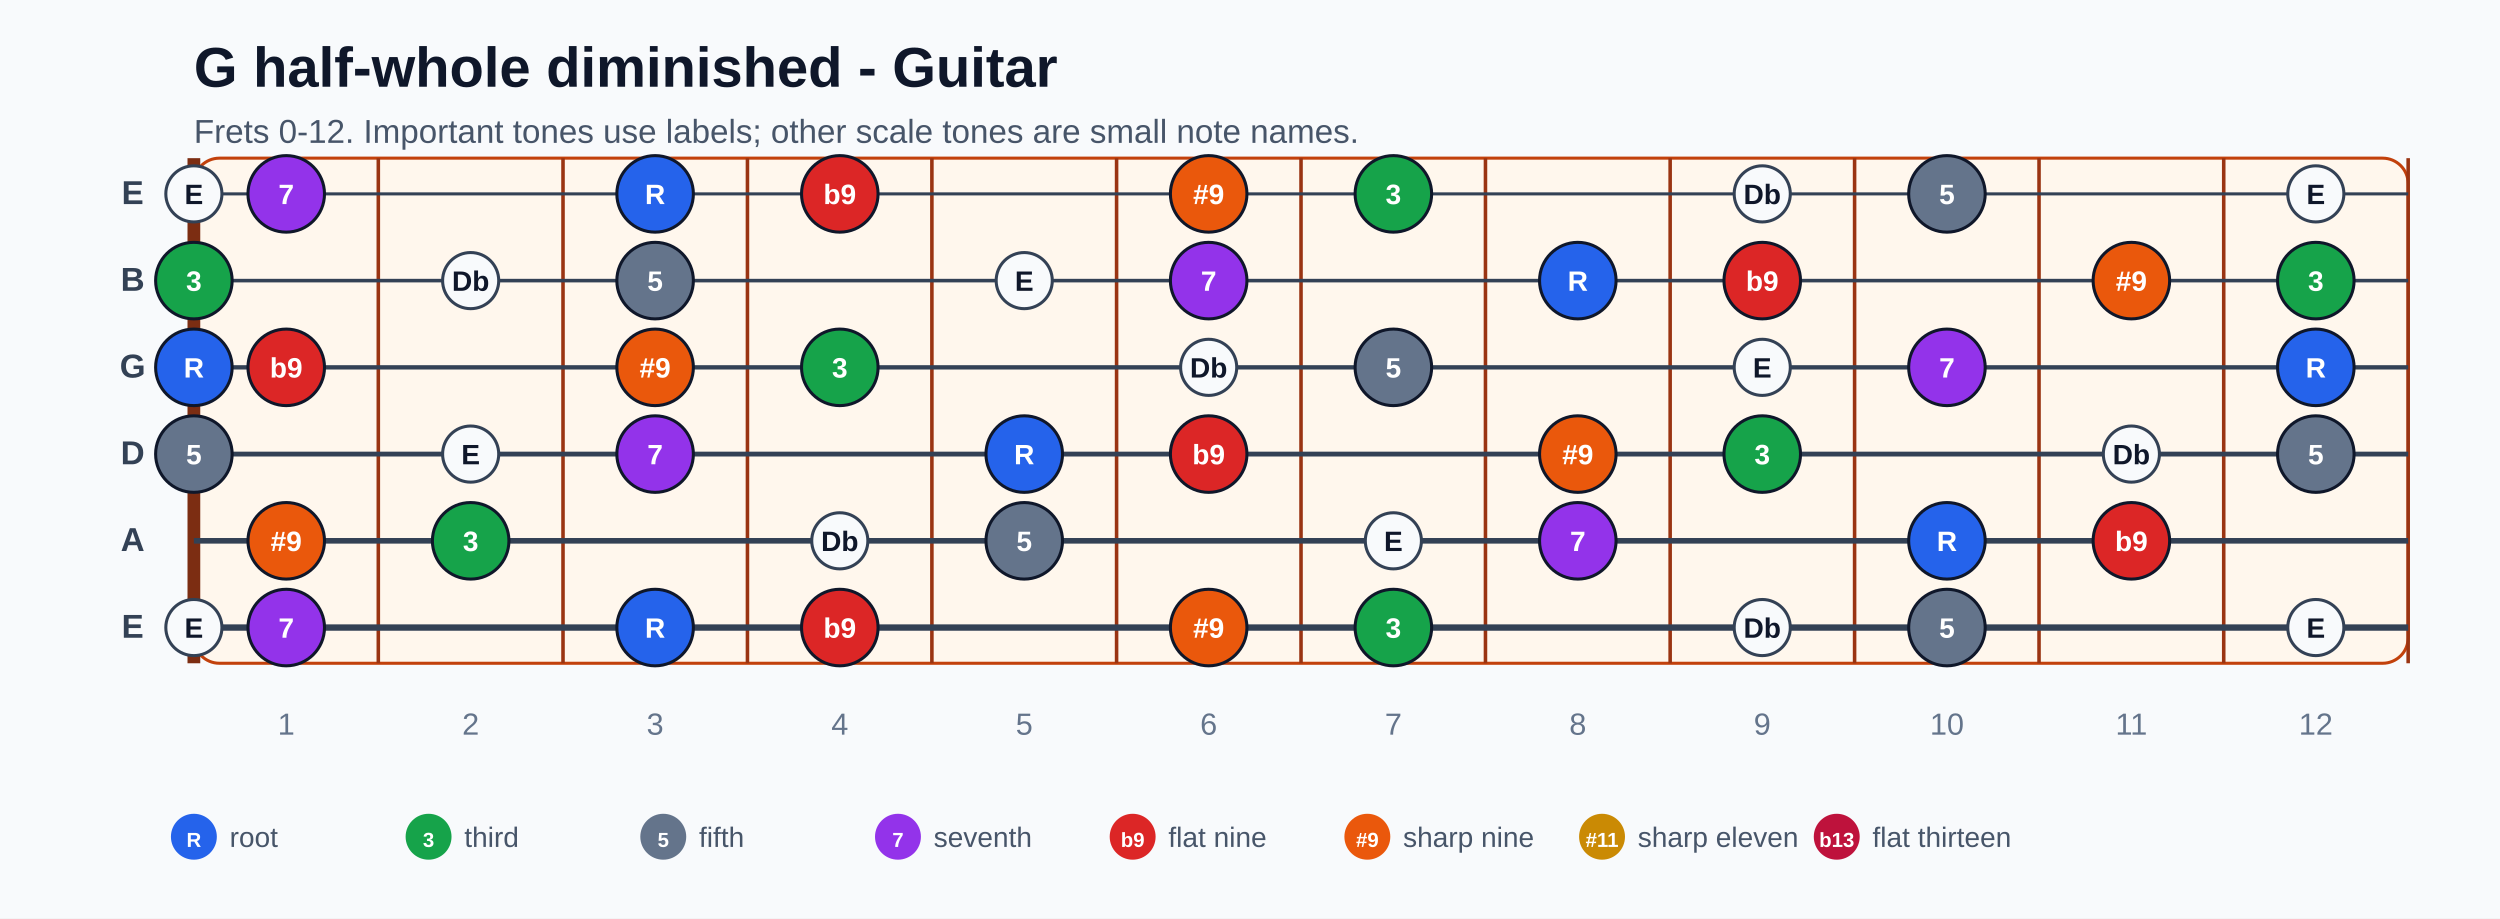
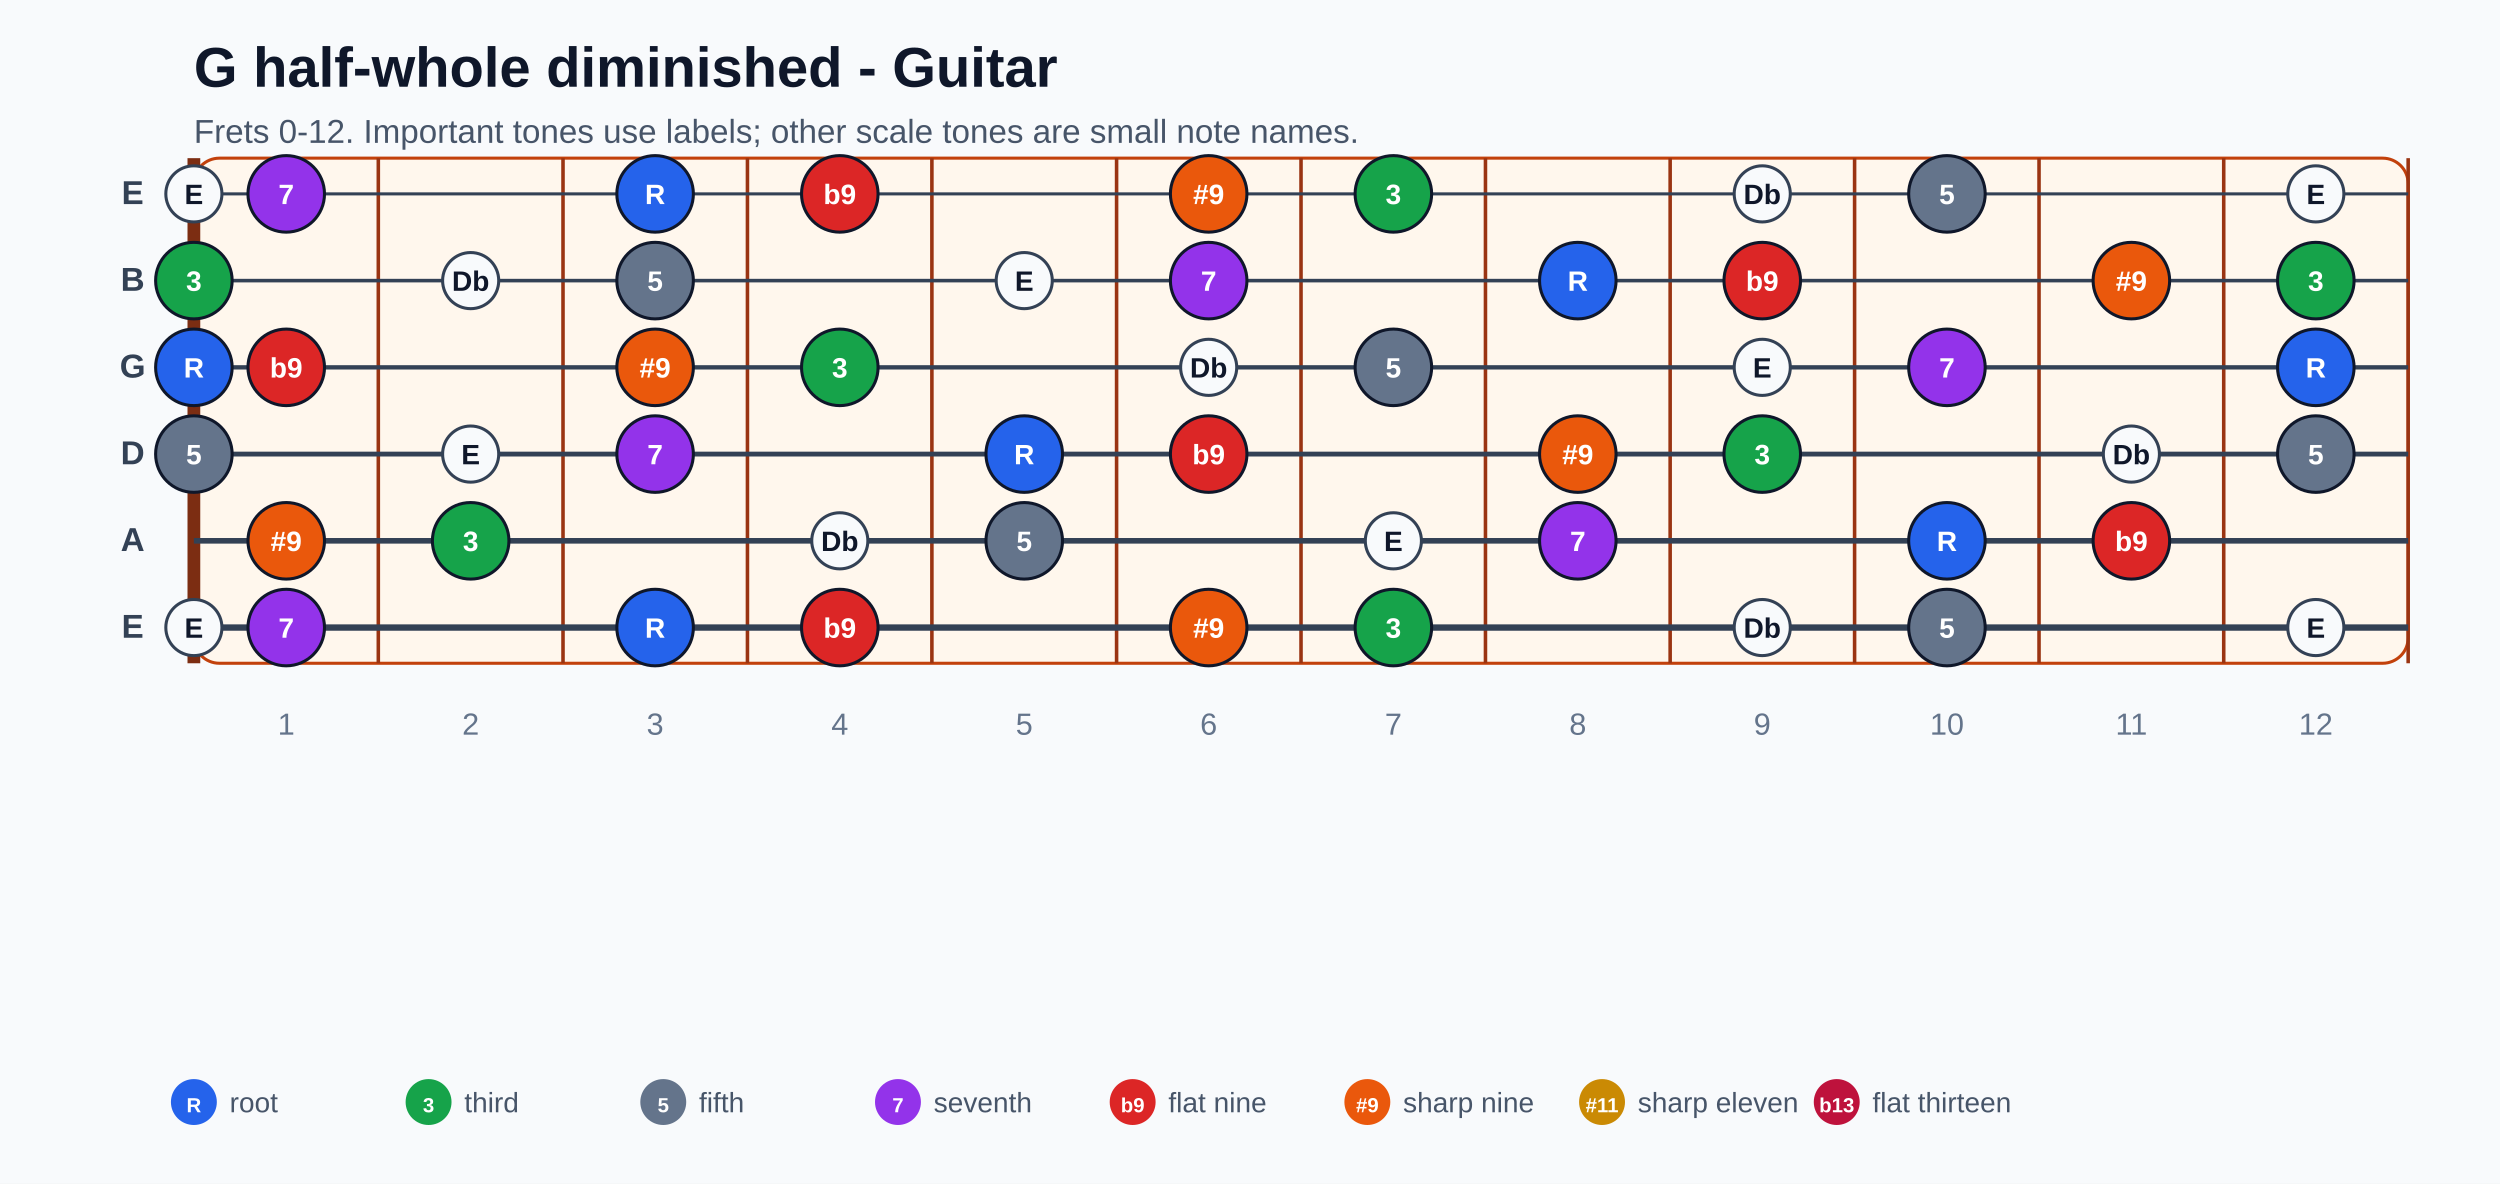
- <svg xmlns="http://www.w3.org/2000/svg" width="980" height="360" viewBox="0 0 980 360">
+ <svg xmlns="http://www.w3.org/2000/svg" width="980" height="464" viewBox="0 0 980 464">
  <rect width="100%" height="100%" fill="#f8fafc" />
  <text x="76" y="34" font-family="Arial, sans-serif" font-size="22" font-weight="700" fill="#0f172a">G half-whole diminished - Guitar</text>
  <text x="76" y="56" font-family="Arial, sans-serif" font-size="13" fill="#475569">Frets 0-12. Important tones use labels; other scale tones are small note names.</text>
  <rect x="76" y="62" width="868" height="198" rx="10" fill="#fff7ed" stroke="#c2410c" stroke-width="1.2" />
  <line x1="76.0" y1="62" x2="76.0" y2="260" stroke="#7c2d12" stroke-width="5" />
  <line x1="148.3" y1="62" x2="148.3" y2="260" stroke="#9a3412" stroke-width="1.4" />
  <text x="112.2" y="288" text-anchor="middle" font-family="Arial, sans-serif" font-size="12" fill="#64748b">1</text>
  <line x1="220.7" y1="62" x2="220.7" y2="260" stroke="#9a3412" stroke-width="1.4" />
  <text x="184.5" y="288" text-anchor="middle" font-family="Arial, sans-serif" font-size="12" fill="#64748b">2</text>
  <line x1="293.0" y1="62" x2="293.0" y2="260" stroke="#9a3412" stroke-width="1.4" />
  <text x="256.8" y="288" text-anchor="middle" font-family="Arial, sans-serif" font-size="12" fill="#64748b">3</text>
  <line x1="365.3" y1="62" x2="365.3" y2="260" stroke="#9a3412" stroke-width="1.4" />
  <text x="329.2" y="288" text-anchor="middle" font-family="Arial, sans-serif" font-size="12" fill="#64748b">4</text>
  <line x1="437.7" y1="62" x2="437.7" y2="260" stroke="#9a3412" stroke-width="1.4" />
  <text x="401.5" y="288" text-anchor="middle" font-family="Arial, sans-serif" font-size="12" fill="#64748b">5</text>
  <line x1="510.0" y1="62" x2="510.0" y2="260" stroke="#9a3412" stroke-width="1.4" />
  <text x="473.8" y="288" text-anchor="middle" font-family="Arial, sans-serif" font-size="12" fill="#64748b">6</text>
  <line x1="582.3" y1="62" x2="582.3" y2="260" stroke="#9a3412" stroke-width="1.4" />
  <text x="546.2" y="288" text-anchor="middle" font-family="Arial, sans-serif" font-size="12" fill="#64748b">7</text>
  <line x1="654.7" y1="62" x2="654.7" y2="260" stroke="#9a3412" stroke-width="1.4" />
  <text x="618.5" y="288" text-anchor="middle" font-family="Arial, sans-serif" font-size="12" fill="#64748b">8</text>
  <line x1="727.0" y1="62" x2="727.0" y2="260" stroke="#9a3412" stroke-width="1.4" />
  <text x="690.8" y="288" text-anchor="middle" font-family="Arial, sans-serif" font-size="12" fill="#64748b">9</text>
  <line x1="799.3" y1="62" x2="799.3" y2="260" stroke="#9a3412" stroke-width="1.4" />
  <text x="763.2" y="288" text-anchor="middle" font-family="Arial, sans-serif" font-size="12" fill="#64748b">10</text>
  <line x1="871.7" y1="62" x2="871.7" y2="260" stroke="#9a3412" stroke-width="1.4" />
  <text x="835.5" y="288" text-anchor="middle" font-family="Arial, sans-serif" font-size="12" fill="#64748b">11</text>
  <line x1="944.0" y1="62" x2="944.0" y2="260" stroke="#9a3412" stroke-width="1.4" />
  <text x="907.8" y="288" text-anchor="middle" font-family="Arial, sans-serif" font-size="12" fill="#64748b">12</text>
  <line x1="76" y1="76.0" x2="944" y2="76.0" stroke="#334155" stroke-width="1.2" />
  <text x="52" y="80.0" text-anchor="middle" font-family="Arial, sans-serif" font-size="13" font-weight="700" fill="#334155">E</text>
  <circle cx="76.0" cy="76.0" r="11" fill="#f8fafc" stroke="#334155" stroke-width="1.2" />
  <text x="76.0" y="80.0" text-anchor="middle" font-family="Arial, sans-serif" font-size="11" font-weight="700" fill="#0f172a">E</text>
  <circle cx="112.2" cy="76.0" r="15" fill="#9333ea" stroke="#0f172a" stroke-width="1.2" />
  <text x="112.2" y="80.0" text-anchor="middle" font-family="Arial, sans-serif" font-size="11" font-weight="700" fill="#ffffff">7</text>
  <circle cx="256.8" cy="76.0" r="15" fill="#2563eb" stroke="#0f172a" stroke-width="1.2" />
  <text x="256.8" y="80.0" text-anchor="middle" font-family="Arial, sans-serif" font-size="11" font-weight="700" fill="#ffffff">R</text>
  <circle cx="329.2" cy="76.0" r="15" fill="#dc2626" stroke="#0f172a" stroke-width="1.2" />
  <text x="329.2" y="80.0" text-anchor="middle" font-family="Arial, sans-serif" font-size="11" font-weight="700" fill="#ffffff">b9</text>
  <circle cx="473.8" cy="76.0" r="15" fill="#ea580c" stroke="#0f172a" stroke-width="1.2" />
  <text x="473.8" y="80.0" text-anchor="middle" font-family="Arial, sans-serif" font-size="11" font-weight="700" fill="#ffffff">#9</text>
  <circle cx="546.2" cy="76.0" r="15" fill="#16a34a" stroke="#0f172a" stroke-width="1.2" />
  <text x="546.2" y="80.0" text-anchor="middle" font-family="Arial, sans-serif" font-size="11" font-weight="700" fill="#ffffff">3</text>
  <circle cx="690.8" cy="76.0" r="11" fill="#f8fafc" stroke="#334155" stroke-width="1.2" />
  <text x="690.8" y="80.0" text-anchor="middle" font-family="Arial, sans-serif" font-size="11" font-weight="700" fill="#0f172a">Db</text>
  <circle cx="763.2" cy="76.0" r="15" fill="#64748b" stroke="#0f172a" stroke-width="1.2" />
  <text x="763.2" y="80.0" text-anchor="middle" font-family="Arial, sans-serif" font-size="11" font-weight="700" fill="#ffffff">5</text>
  <circle cx="907.8" cy="76.0" r="11" fill="#f8fafc" stroke="#334155" stroke-width="1.2" />
  <text x="907.8" y="80.0" text-anchor="middle" font-family="Arial, sans-serif" font-size="11" font-weight="700" fill="#0f172a">E</text>
  <line x1="76" y1="110.0" x2="944" y2="110.0" stroke="#334155" stroke-width="1.4" />
  <text x="52" y="114.0" text-anchor="middle" font-family="Arial, sans-serif" font-size="13" font-weight="700" fill="#334155">B</text>
  <circle cx="76.0" cy="110.0" r="15" fill="#16a34a" stroke="#0f172a" stroke-width="1.2" />
  <text x="76.0" y="114.0" text-anchor="middle" font-family="Arial, sans-serif" font-size="11" font-weight="700" fill="#ffffff">3</text>
  <circle cx="184.5" cy="110.0" r="11" fill="#f8fafc" stroke="#334155" stroke-width="1.2" />
  <text x="184.5" y="114.0" text-anchor="middle" font-family="Arial, sans-serif" font-size="11" font-weight="700" fill="#0f172a">Db</text>
  <circle cx="256.8" cy="110.0" r="15" fill="#64748b" stroke="#0f172a" stroke-width="1.2" />
  <text x="256.8" y="114.0" text-anchor="middle" font-family="Arial, sans-serif" font-size="11" font-weight="700" fill="#ffffff">5</text>
  <circle cx="401.5" cy="110.0" r="11" fill="#f8fafc" stroke="#334155" stroke-width="1.2" />
  <text x="401.5" y="114.0" text-anchor="middle" font-family="Arial, sans-serif" font-size="11" font-weight="700" fill="#0f172a">E</text>
  <circle cx="473.8" cy="110.0" r="15" fill="#9333ea" stroke="#0f172a" stroke-width="1.2" />
  <text x="473.8" y="114.0" text-anchor="middle" font-family="Arial, sans-serif" font-size="11" font-weight="700" fill="#ffffff">7</text>
  <circle cx="618.5" cy="110.0" r="15" fill="#2563eb" stroke="#0f172a" stroke-width="1.2" />
  <text x="618.5" y="114.0" text-anchor="middle" font-family="Arial, sans-serif" font-size="11" font-weight="700" fill="#ffffff">R</text>
  <circle cx="690.8" cy="110.0" r="15" fill="#dc2626" stroke="#0f172a" stroke-width="1.2" />
  <text x="690.8" y="114.0" text-anchor="middle" font-family="Arial, sans-serif" font-size="11" font-weight="700" fill="#ffffff">b9</text>
  <circle cx="835.5" cy="110.0" r="15" fill="#ea580c" stroke="#0f172a" stroke-width="1.2" />
  <text x="835.5" y="114.0" text-anchor="middle" font-family="Arial, sans-serif" font-size="11" font-weight="700" fill="#ffffff">#9</text>
  <circle cx="907.8" cy="110.0" r="15" fill="#16a34a" stroke="#0f172a" stroke-width="1.2" />
  <text x="907.8" y="114.0" text-anchor="middle" font-family="Arial, sans-serif" font-size="11" font-weight="700" fill="#ffffff">3</text>
  <line x1="76" y1="144.0" x2="944" y2="144.0" stroke="#334155" stroke-width="1.7" />
  <text x="52" y="148.0" text-anchor="middle" font-family="Arial, sans-serif" font-size="13" font-weight="700" fill="#334155">G</text>
  <circle cx="76.0" cy="144.0" r="15" fill="#2563eb" stroke="#0f172a" stroke-width="1.2" />
  <text x="76.0" y="148.0" text-anchor="middle" font-family="Arial, sans-serif" font-size="11" font-weight="700" fill="#ffffff">R</text>
  <circle cx="112.2" cy="144.0" r="15" fill="#dc2626" stroke="#0f172a" stroke-width="1.2" />
  <text x="112.2" y="148.0" text-anchor="middle" font-family="Arial, sans-serif" font-size="11" font-weight="700" fill="#ffffff">b9</text>
  <circle cx="256.8" cy="144.0" r="15" fill="#ea580c" stroke="#0f172a" stroke-width="1.2" />
  <text x="256.8" y="148.0" text-anchor="middle" font-family="Arial, sans-serif" font-size="11" font-weight="700" fill="#ffffff">#9</text>
  <circle cx="329.2" cy="144.0" r="15" fill="#16a34a" stroke="#0f172a" stroke-width="1.2" />
  <text x="329.2" y="148.0" text-anchor="middle" font-family="Arial, sans-serif" font-size="11" font-weight="700" fill="#ffffff">3</text>
  <circle cx="473.8" cy="144.0" r="11" fill="#f8fafc" stroke="#334155" stroke-width="1.2" />
  <text x="473.8" y="148.0" text-anchor="middle" font-family="Arial, sans-serif" font-size="11" font-weight="700" fill="#0f172a">Db</text>
  <circle cx="546.2" cy="144.0" r="15" fill="#64748b" stroke="#0f172a" stroke-width="1.2" />
  <text x="546.2" y="148.0" text-anchor="middle" font-family="Arial, sans-serif" font-size="11" font-weight="700" fill="#ffffff">5</text>
  <circle cx="690.8" cy="144.0" r="11" fill="#f8fafc" stroke="#334155" stroke-width="1.2" />
  <text x="690.8" y="148.0" text-anchor="middle" font-family="Arial, sans-serif" font-size="11" font-weight="700" fill="#0f172a">E</text>
  <circle cx="763.2" cy="144.0" r="15" fill="#9333ea" stroke="#0f172a" stroke-width="1.2" />
  <text x="763.2" y="148.0" text-anchor="middle" font-family="Arial, sans-serif" font-size="11" font-weight="700" fill="#ffffff">7</text>
  <circle cx="907.8" cy="144.0" r="15" fill="#2563eb" stroke="#0f172a" stroke-width="1.2" />
  <text x="907.8" y="148.0" text-anchor="middle" font-family="Arial, sans-serif" font-size="11" font-weight="700" fill="#ffffff">R</text>
  <line x1="76" y1="178.0" x2="944" y2="178.0" stroke="#334155" stroke-width="1.9" />
  <text x="52" y="182.0" text-anchor="middle" font-family="Arial, sans-serif" font-size="13" font-weight="700" fill="#334155">D</text>
  <circle cx="76.0" cy="178.0" r="15" fill="#64748b" stroke="#0f172a" stroke-width="1.2" />
  <text x="76.0" y="182.0" text-anchor="middle" font-family="Arial, sans-serif" font-size="11" font-weight="700" fill="#ffffff">5</text>
  <circle cx="184.5" cy="178.0" r="11" fill="#f8fafc" stroke="#334155" stroke-width="1.2" />
  <text x="184.5" y="182.0" text-anchor="middle" font-family="Arial, sans-serif" font-size="11" font-weight="700" fill="#0f172a">E</text>
  <circle cx="256.8" cy="178.0" r="15" fill="#9333ea" stroke="#0f172a" stroke-width="1.2" />
  <text x="256.8" y="182.0" text-anchor="middle" font-family="Arial, sans-serif" font-size="11" font-weight="700" fill="#ffffff">7</text>
  <circle cx="401.5" cy="178.0" r="15" fill="#2563eb" stroke="#0f172a" stroke-width="1.2" />
  <text x="401.5" y="182.0" text-anchor="middle" font-family="Arial, sans-serif" font-size="11" font-weight="700" fill="#ffffff">R</text>
  <circle cx="473.8" cy="178.0" r="15" fill="#dc2626" stroke="#0f172a" stroke-width="1.2" />
  <text x="473.8" y="182.0" text-anchor="middle" font-family="Arial, sans-serif" font-size="11" font-weight="700" fill="#ffffff">b9</text>
  <circle cx="618.5" cy="178.0" r="15" fill="#ea580c" stroke="#0f172a" stroke-width="1.2" />
  <text x="618.5" y="182.0" text-anchor="middle" font-family="Arial, sans-serif" font-size="11" font-weight="700" fill="#ffffff">#9</text>
  <circle cx="690.8" cy="178.0" r="15" fill="#16a34a" stroke="#0f172a" stroke-width="1.2" />
  <text x="690.8" y="182.0" text-anchor="middle" font-family="Arial, sans-serif" font-size="11" font-weight="700" fill="#ffffff">3</text>
  <circle cx="835.5" cy="178.0" r="11" fill="#f8fafc" stroke="#334155" stroke-width="1.2" />
  <text x="835.5" y="182.0" text-anchor="middle" font-family="Arial, sans-serif" font-size="11" font-weight="700" fill="#0f172a">Db</text>
  <circle cx="907.8" cy="178.0" r="15" fill="#64748b" stroke="#0f172a" stroke-width="1.2" />
  <text x="907.8" y="182.0" text-anchor="middle" font-family="Arial, sans-serif" font-size="11" font-weight="700" fill="#ffffff">5</text>
  <line x1="76" y1="212.0" x2="944" y2="212.0" stroke="#334155" stroke-width="2.2" />
  <text x="52" y="216.0" text-anchor="middle" font-family="Arial, sans-serif" font-size="13" font-weight="700" fill="#334155">A</text>
  <circle cx="112.2" cy="212.0" r="15" fill="#ea580c" stroke="#0f172a" stroke-width="1.2" />
  <text x="112.2" y="216.0" text-anchor="middle" font-family="Arial, sans-serif" font-size="11" font-weight="700" fill="#ffffff">#9</text>
  <circle cx="184.5" cy="212.0" r="15" fill="#16a34a" stroke="#0f172a" stroke-width="1.2" />
  <text x="184.5" y="216.0" text-anchor="middle" font-family="Arial, sans-serif" font-size="11" font-weight="700" fill="#ffffff">3</text>
  <circle cx="329.2" cy="212.0" r="11" fill="#f8fafc" stroke="#334155" stroke-width="1.2" />
  <text x="329.2" y="216.0" text-anchor="middle" font-family="Arial, sans-serif" font-size="11" font-weight="700" fill="#0f172a">Db</text>
  <circle cx="401.5" cy="212.0" r="15" fill="#64748b" stroke="#0f172a" stroke-width="1.2" />
  <text x="401.5" y="216.0" text-anchor="middle" font-family="Arial, sans-serif" font-size="11" font-weight="700" fill="#ffffff">5</text>
  <circle cx="546.2" cy="212.0" r="11" fill="#f8fafc" stroke="#334155" stroke-width="1.2" />
  <text x="546.2" y="216.0" text-anchor="middle" font-family="Arial, sans-serif" font-size="11" font-weight="700" fill="#0f172a">E</text>
  <circle cx="618.5" cy="212.0" r="15" fill="#9333ea" stroke="#0f172a" stroke-width="1.2" />
  <text x="618.5" y="216.0" text-anchor="middle" font-family="Arial, sans-serif" font-size="11" font-weight="700" fill="#ffffff">7</text>
  <circle cx="763.2" cy="212.0" r="15" fill="#2563eb" stroke="#0f172a" stroke-width="1.2" />
  <text x="763.2" y="216.0" text-anchor="middle" font-family="Arial, sans-serif" font-size="11" font-weight="700" fill="#ffffff">R</text>
  <circle cx="835.5" cy="212.0" r="15" fill="#dc2626" stroke="#0f172a" stroke-width="1.2" />
  <text x="835.5" y="216.0" text-anchor="middle" font-family="Arial, sans-serif" font-size="11" font-weight="700" fill="#ffffff">b9</text>
  <line x1="76" y1="246.0" x2="944" y2="246.0" stroke="#334155" stroke-width="2.5" />
  <text x="52" y="250.0" text-anchor="middle" font-family="Arial, sans-serif" font-size="13" font-weight="700" fill="#334155">E</text>
  <circle cx="76.0" cy="246.0" r="11" fill="#f8fafc" stroke="#334155" stroke-width="1.2" />
  <text x="76.0" y="250.0" text-anchor="middle" font-family="Arial, sans-serif" font-size="11" font-weight="700" fill="#0f172a">E</text>
  <circle cx="112.2" cy="246.0" r="15" fill="#9333ea" stroke="#0f172a" stroke-width="1.2" />
  <text x="112.2" y="250.0" text-anchor="middle" font-family="Arial, sans-serif" font-size="11" font-weight="700" fill="#ffffff">7</text>
  <circle cx="256.8" cy="246.0" r="15" fill="#2563eb" stroke="#0f172a" stroke-width="1.2" />
  <text x="256.8" y="250.0" text-anchor="middle" font-family="Arial, sans-serif" font-size="11" font-weight="700" fill="#ffffff">R</text>
  <circle cx="329.2" cy="246.0" r="15" fill="#dc2626" stroke="#0f172a" stroke-width="1.2" />
  <text x="329.2" y="250.0" text-anchor="middle" font-family="Arial, sans-serif" font-size="11" font-weight="700" fill="#ffffff">b9</text>
  <circle cx="473.8" cy="246.0" r="15" fill="#ea580c" stroke="#0f172a" stroke-width="1.2" />
  <text x="473.8" y="250.0" text-anchor="middle" font-family="Arial, sans-serif" font-size="11" font-weight="700" fill="#ffffff">#9</text>
  <circle cx="546.2" cy="246.0" r="15" fill="#16a34a" stroke="#0f172a" stroke-width="1.2" />
  <text x="546.2" y="250.0" text-anchor="middle" font-family="Arial, sans-serif" font-size="11" font-weight="700" fill="#ffffff">3</text>
  <circle cx="690.8" cy="246.0" r="11" fill="#f8fafc" stroke="#334155" stroke-width="1.2" />
  <text x="690.8" y="250.0" text-anchor="middle" font-family="Arial, sans-serif" font-size="11" font-weight="700" fill="#0f172a">Db</text>
  <circle cx="763.2" cy="246.0" r="15" fill="#64748b" stroke="#0f172a" stroke-width="1.2" />
  <text x="763.2" y="250.0" text-anchor="middle" font-family="Arial, sans-serif" font-size="11" font-weight="700" fill="#ffffff">5</text>
  <circle cx="907.8" cy="246.0" r="11" fill="#f8fafc" stroke="#334155" stroke-width="1.2" />
  <text x="907.8" y="250.0" text-anchor="middle" font-family="Arial, sans-serif" font-size="11" font-weight="700" fill="#0f172a">E</text>
-   <circle cx="76" cy="328" r="9" fill="#2563eb" />
-   <text x="76" y="332" text-anchor="middle" font-family="Arial, sans-serif" font-size="8" font-weight="700" fill="#ffffff">R</text>
-   <text x="90" y="332" font-family="Arial, sans-serif" font-size="11" fill="#475569">root</text>
-   <circle cx="168" cy="328" r="9" fill="#16a34a" />
-   <text x="168" y="332" text-anchor="middle" font-family="Arial, sans-serif" font-size="8" font-weight="700" fill="#ffffff">3</text>
-   <text x="182" y="332" font-family="Arial, sans-serif" font-size="11" fill="#475569">third</text>
-   <circle cx="260" cy="328" r="9" fill="#64748b" />
-   <text x="260" y="332" text-anchor="middle" font-family="Arial, sans-serif" font-size="8" font-weight="700" fill="#ffffff">5</text>
-   <text x="274" y="332" font-family="Arial, sans-serif" font-size="11" fill="#475569">fifth</text>
-   <circle cx="352" cy="328" r="9" fill="#9333ea" />
-   <text x="352" y="332" text-anchor="middle" font-family="Arial, sans-serif" font-size="8" font-weight="700" fill="#ffffff">7</text>
-   <text x="366" y="332" font-family="Arial, sans-serif" font-size="11" fill="#475569">seventh</text>
-   <circle cx="444" cy="328" r="9" fill="#dc2626" />
-   <text x="444" y="332" text-anchor="middle" font-family="Arial, sans-serif" font-size="8" font-weight="700" fill="#ffffff">b9</text>
-   <text x="458" y="332" font-family="Arial, sans-serif" font-size="11" fill="#475569">flat nine</text>
-   <circle cx="536" cy="328" r="9" fill="#ea580c" />
-   <text x="536" y="332" text-anchor="middle" font-family="Arial, sans-serif" font-size="8" font-weight="700" fill="#ffffff">#9</text>
-   <text x="550" y="332" font-family="Arial, sans-serif" font-size="11" fill="#475569">sharp nine</text>
-   <circle cx="628" cy="328" r="9" fill="#ca8a04" />
-   <text x="628" y="332" text-anchor="middle" font-family="Arial, sans-serif" font-size="8" font-weight="700" fill="#ffffff">#11</text>
-   <text x="642" y="332" font-family="Arial, sans-serif" font-size="11" fill="#475569">sharp eleven</text>
-   <circle cx="720" cy="328" r="9" fill="#be123c" />
-   <text x="720" y="332" text-anchor="middle" font-family="Arial, sans-serif" font-size="8" font-weight="700" fill="#ffffff">b13</text>
-   <text x="734" y="332" font-family="Arial, sans-serif" font-size="11" fill="#475569">flat thirteen</text>
+   <circle cx="76" cy="432" r="9" fill="#2563eb" />
+   <text x="76" y="436" text-anchor="middle" font-family="Arial, sans-serif" font-size="8" font-weight="700" fill="#ffffff">R</text>
+   <text x="90" y="436" font-family="Arial, sans-serif" font-size="11" fill="#475569">root</text>
+   <circle cx="168" cy="432" r="9" fill="#16a34a" />
+   <text x="168" y="436" text-anchor="middle" font-family="Arial, sans-serif" font-size="8" font-weight="700" fill="#ffffff">3</text>
+   <text x="182" y="436" font-family="Arial, sans-serif" font-size="11" fill="#475569">third</text>
+   <circle cx="260" cy="432" r="9" fill="#64748b" />
+   <text x="260" y="436" text-anchor="middle" font-family="Arial, sans-serif" font-size="8" font-weight="700" fill="#ffffff">5</text>
+   <text x="274" y="436" font-family="Arial, sans-serif" font-size="11" fill="#475569">fifth</text>
+   <circle cx="352" cy="432" r="9" fill="#9333ea" />
+   <text x="352" y="436" text-anchor="middle" font-family="Arial, sans-serif" font-size="8" font-weight="700" fill="#ffffff">7</text>
+   <text x="366" y="436" font-family="Arial, sans-serif" font-size="11" fill="#475569">seventh</text>
+   <circle cx="444" cy="432" r="9" fill="#dc2626" />
+   <text x="444" y="436" text-anchor="middle" font-family="Arial, sans-serif" font-size="8" font-weight="700" fill="#ffffff">b9</text>
+   <text x="458" y="436" font-family="Arial, sans-serif" font-size="11" fill="#475569">flat nine</text>
+   <circle cx="536" cy="432" r="9" fill="#ea580c" />
+   <text x="536" y="436" text-anchor="middle" font-family="Arial, sans-serif" font-size="8" font-weight="700" fill="#ffffff">#9</text>
+   <text x="550" y="436" font-family="Arial, sans-serif" font-size="11" fill="#475569">sharp nine</text>
+   <circle cx="628" cy="432" r="9" fill="#ca8a04" />
+   <text x="628" y="436" text-anchor="middle" font-family="Arial, sans-serif" font-size="8" font-weight="700" fill="#ffffff">#11</text>
+   <text x="642" y="436" font-family="Arial, sans-serif" font-size="11" fill="#475569">sharp eleven</text>
+   <circle cx="720" cy="432" r="9" fill="#be123c" />
+   <text x="720" y="436" text-anchor="middle" font-family="Arial, sans-serif" font-size="8" font-weight="700" fill="#ffffff">b13</text>
+   <text x="734" y="436" font-family="Arial, sans-serif" font-size="11" fill="#475569">flat thirteen</text>
</svg>
